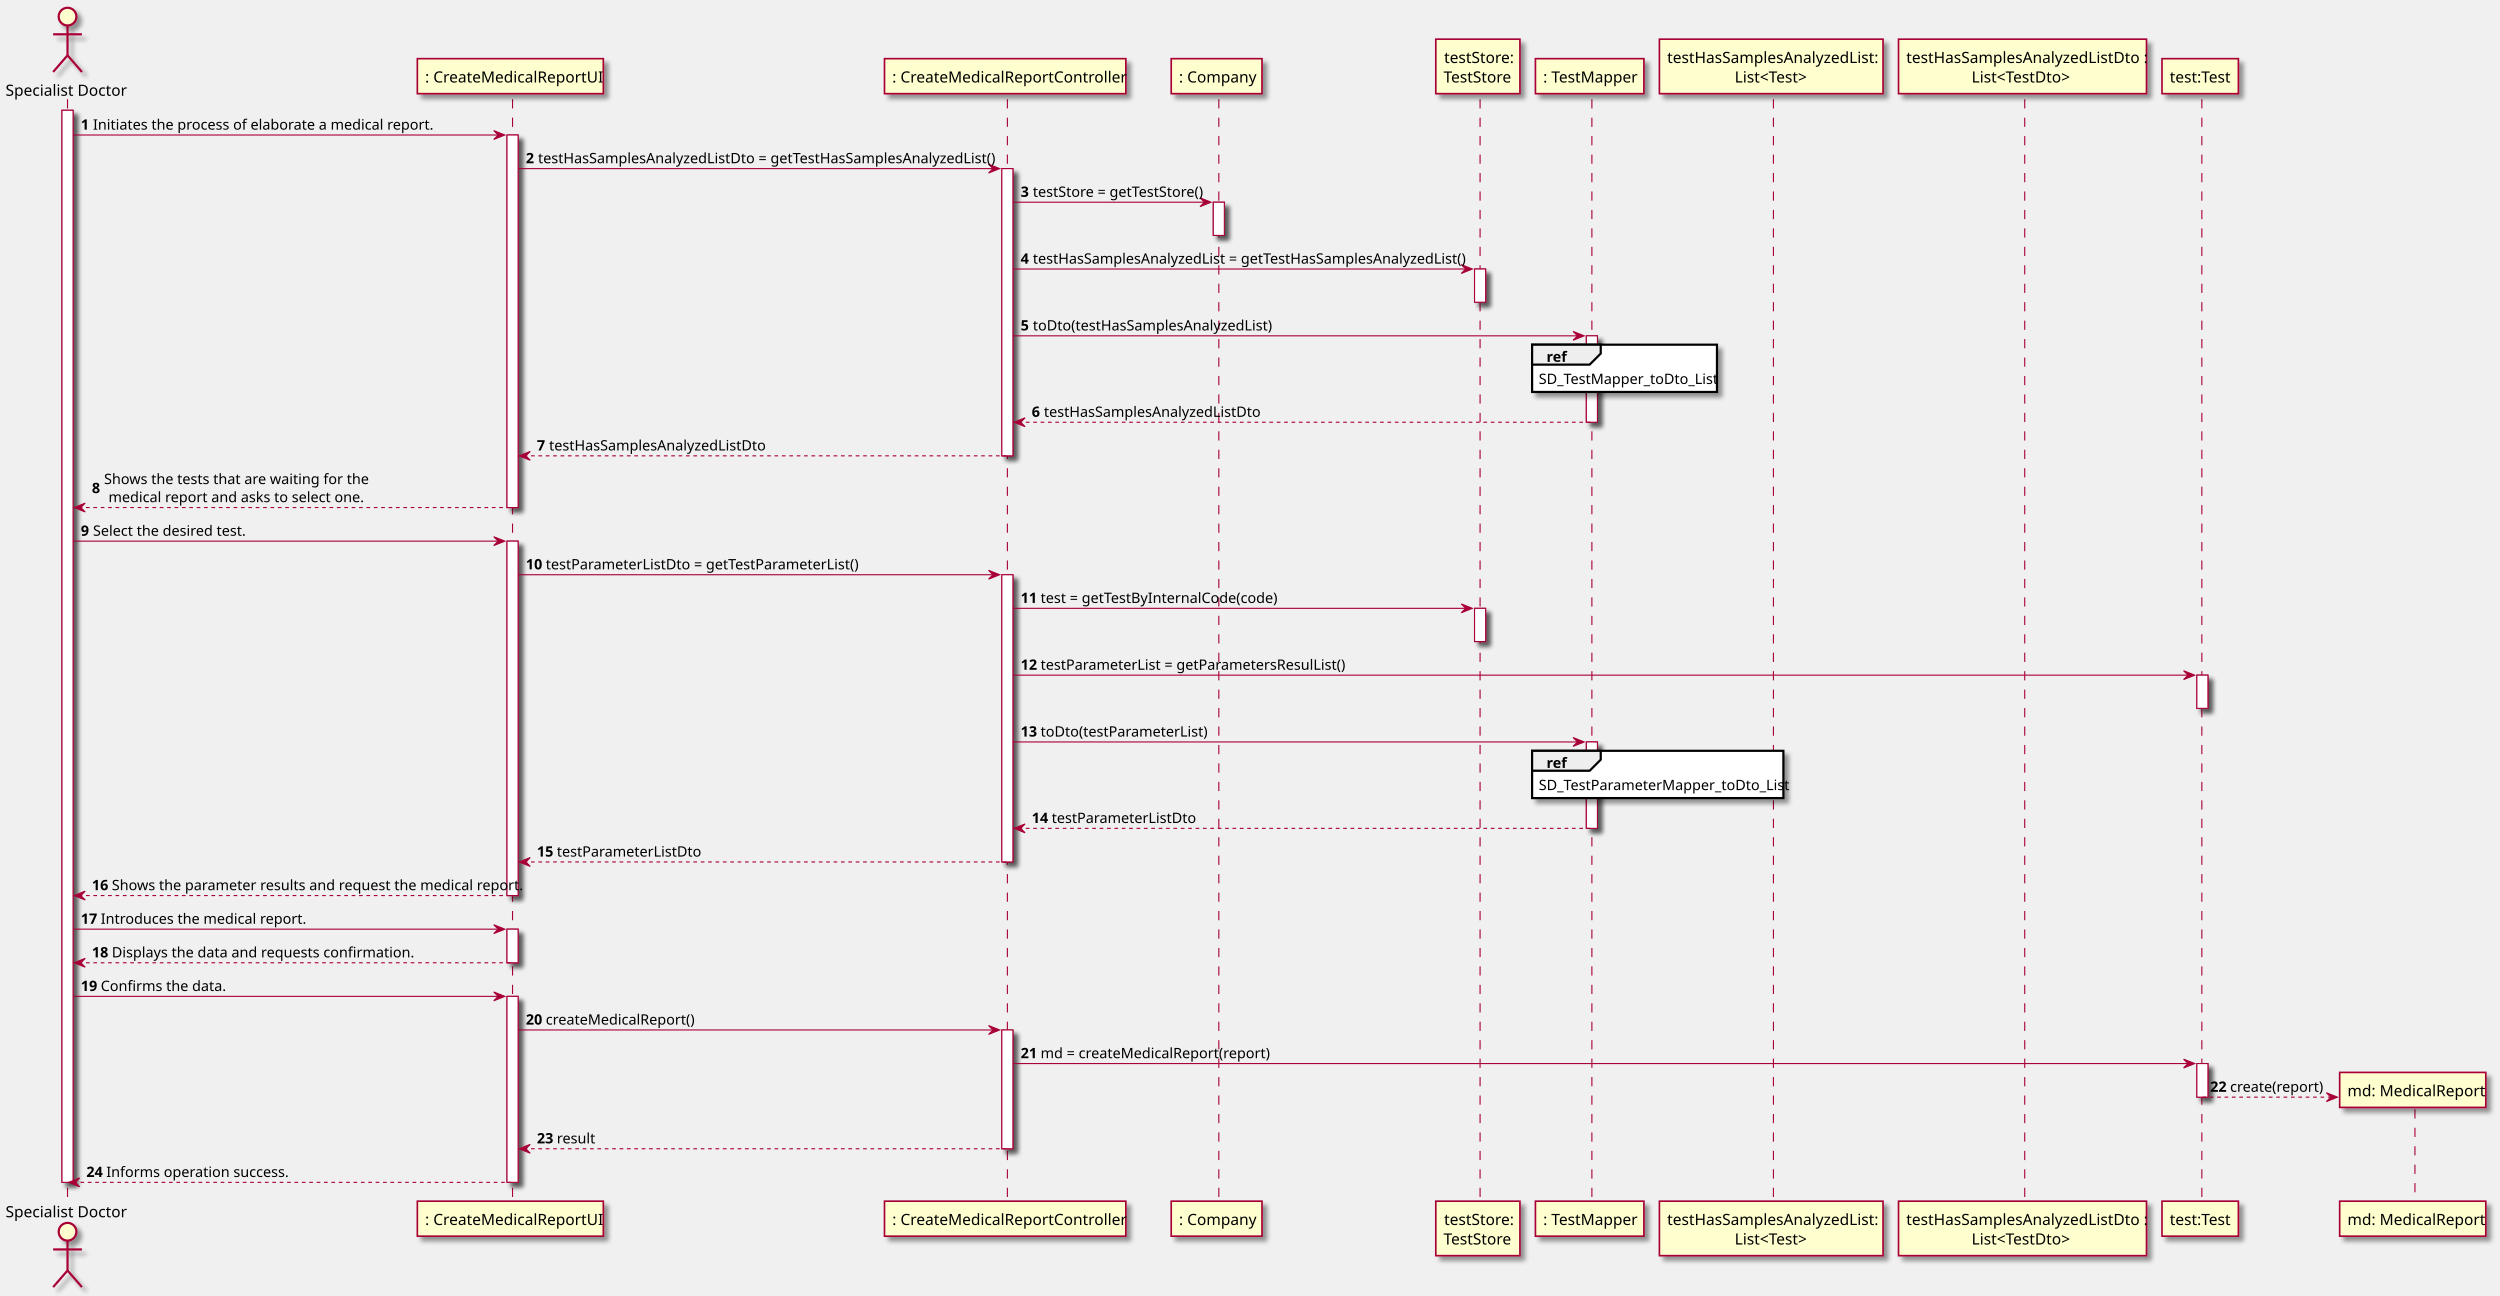
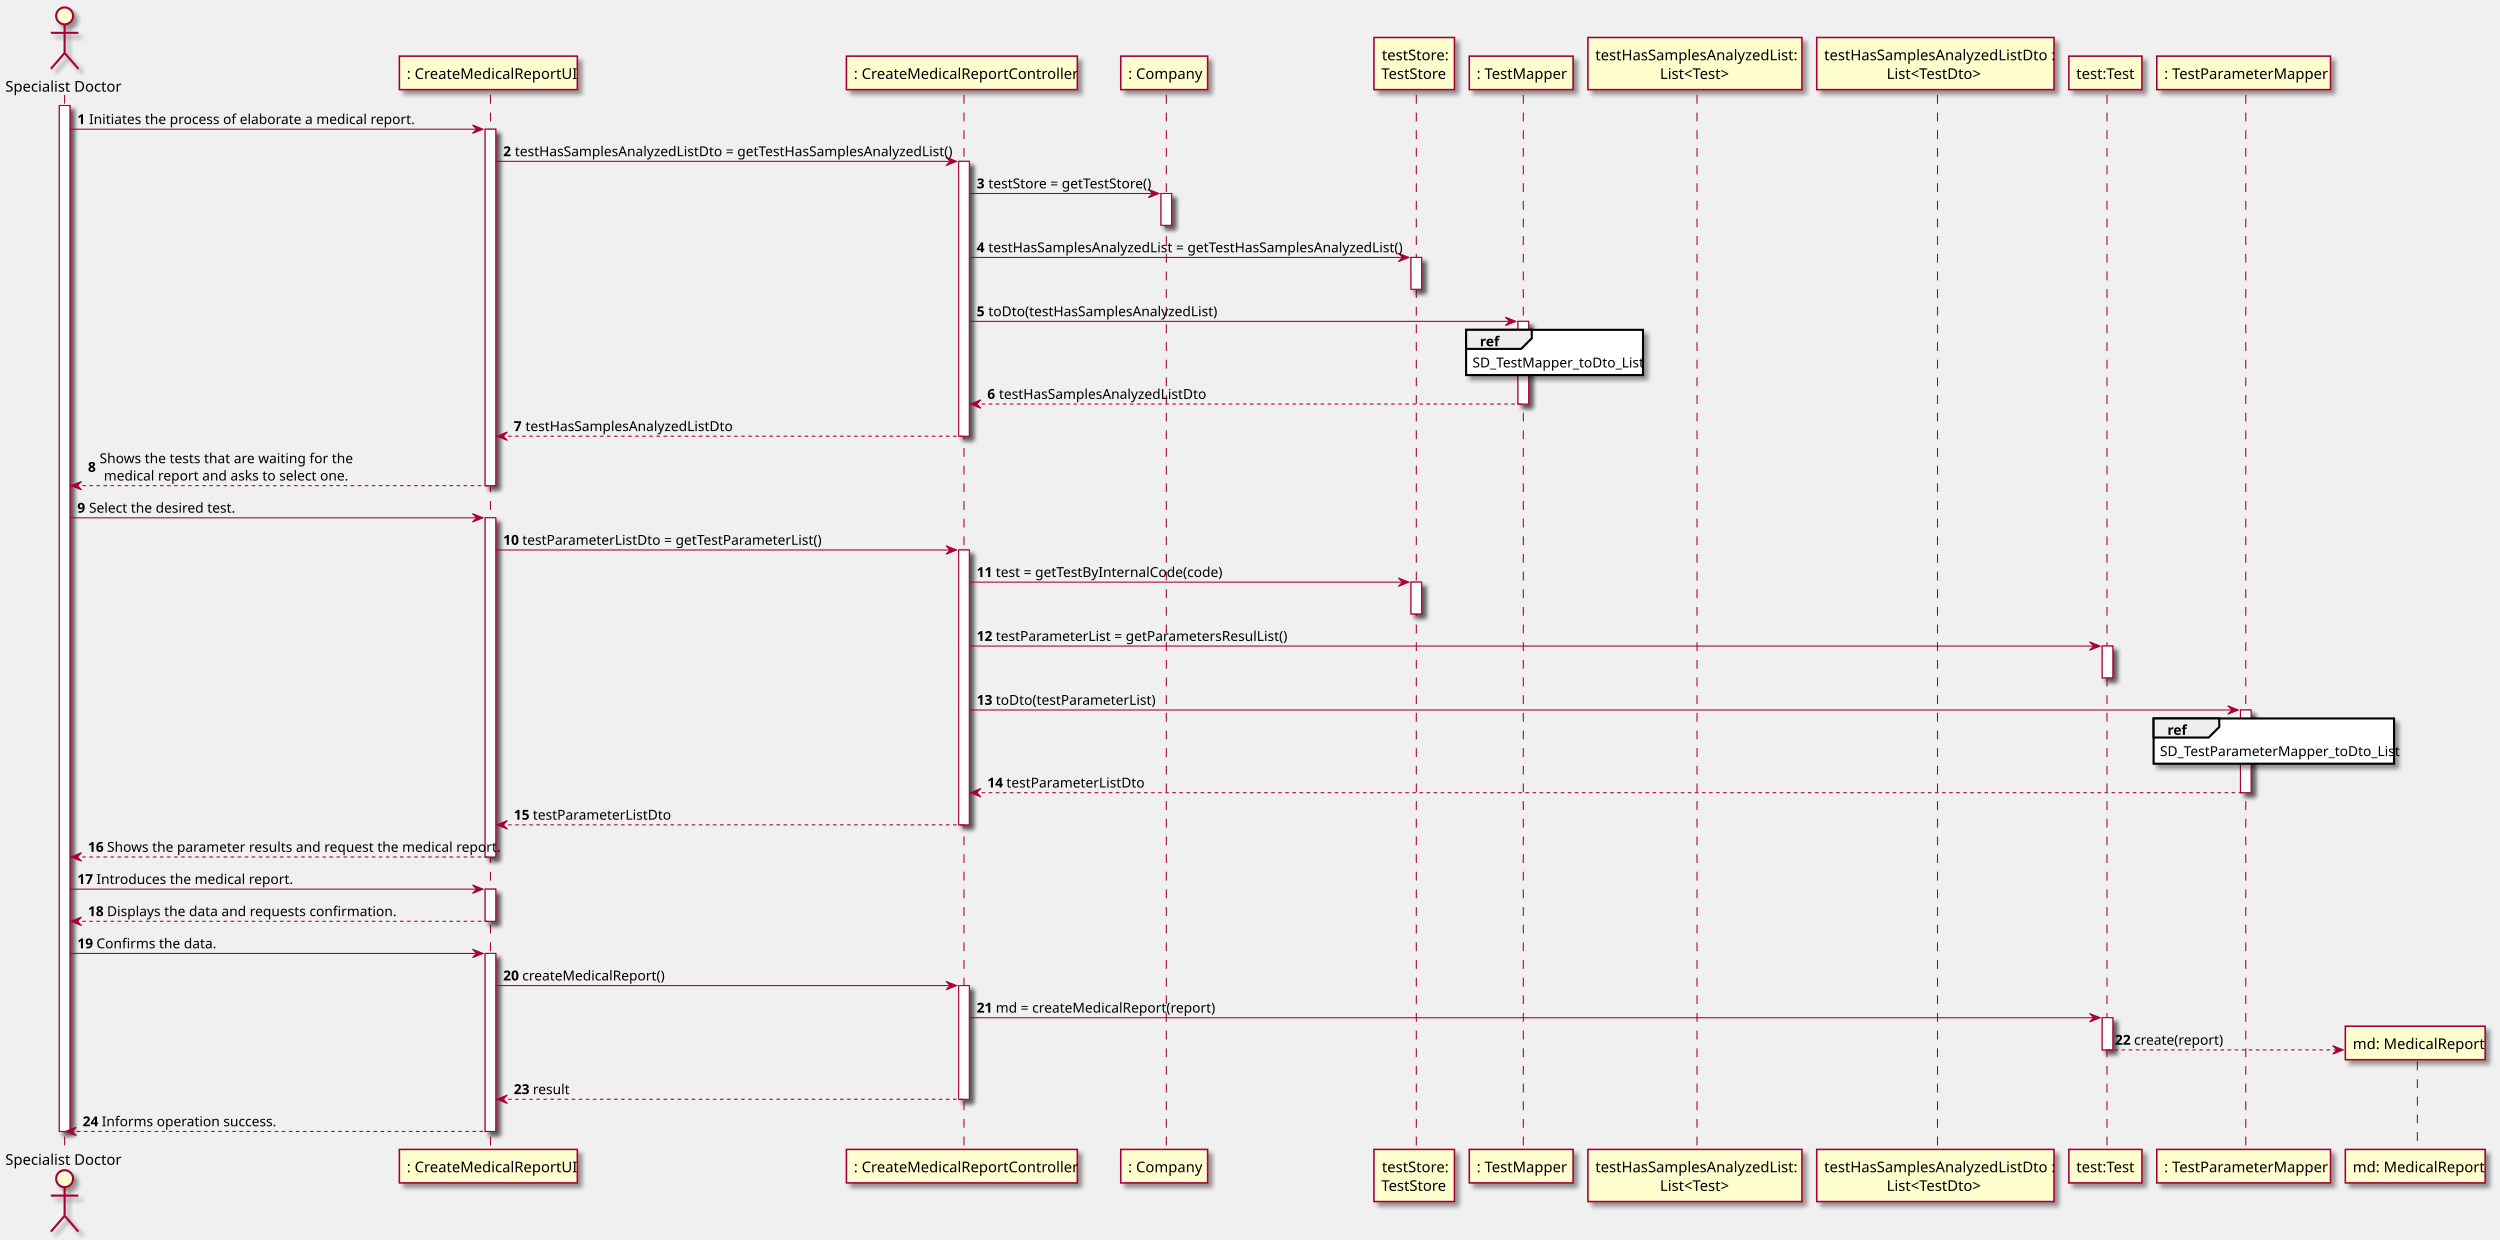
- <svg xmlns="http://www.w3.org/2000/svg" contentScriptType="application/ecmascript" contentStyleType="text/css" height="702.6px" preserveAspectRatio="none" style="width:1355px;height:702px;" version="1.1" viewBox="0 0 1355 702" width="1355.4px" zoomAndPan="magnify">
+ <svg xmlns="http://www.w3.org/2000/svg" contentScriptType="application/ecmascript" contentStyleType="text/css" height="702.6px" preserveAspectRatio="none" style="width:1416px;height:702px;" version="1.1" viewBox="0 0 1416 702" width="1416px" zoomAndPan="magnify">
  <defs>
-     <filter height="300%" id="fjk3q69y2slqk" width="300%" x="-1" y="-1">
+     <filter height="300%" id="fnhx0yr4req5r" width="300%" x="-1" y="-1">
      <feGaussianBlur result="blurOut" stdDeviation="1.2" />
      <feColorMatrix in="blurOut" result="blurOut2" type="matrix" values="0 0 0 0 0 0 0 0 0 0 0 0 0 0 0 0 0 0 .4 0" />
      <feOffset dx="2.4" dy="2.4" in="blurOut2" result="blurOut3" />
      <feBlend in="SourceGraphic" in2="blurOut3" mode="normal" />
    </filter>
  </defs>
  <g>
-     <rect fill="#FFFFFF" filter="url(#fjk3q69y2slqk)" height="581.072" style="stroke:#A80036;stroke-width:0.6;" width="6" x="33.6" y="59.766" />
-     <rect fill="#FFFFFF" filter="url(#fjk3q69y2slqk)" height="201.909" style="stroke:#A80036;stroke-width:0.6;" width="6" x="274.8" y="73.177" />
-     <rect fill="#FFFFFF" filter="url(#fjk3q69y2slqk)" height="192.098" style="stroke:#A80036;stroke-width:0.6;" width="6" x="274.8" y="293.297" />
-     <rect fill="#FFFFFF" filter="url(#fjk3q69y2slqk)" height="18.211" style="stroke:#A80036;stroke-width:0.6;" width="6" x="274.8" y="503.606" />
-     <rect fill="#FFFFFF" filter="url(#fjk3q69y2slqk)" height="100.809" style="stroke:#A80036;stroke-width:0.6;" width="6" x="274.8" y="540.028" />
-     <rect fill="#FFFFFF" filter="url(#fjk3q69y2slqk)" height="155.677" style="stroke:#A80036;stroke-width:0.6;" width="6" x="543" y="91.388" />
-     <rect fill="#FFFFFF" filter="url(#fjk3q69y2slqk)" height="155.677" style="stroke:#A80036;stroke-width:0.6;" width="6" x="543" y="311.508" />
-     <rect fill="#FFFFFF" filter="url(#fjk3q69y2slqk)" height="64.388" style="stroke:#A80036;stroke-width:0.6;" width="6" x="543" y="558.239" />
-     <rect fill="#FFFFFF" filter="url(#fjk3q69y2slqk)" height="18" style="stroke:#A80036;stroke-width:0.6;" width="6" x="657.6" y="109.598" />
-     <rect fill="#FFFFFF" filter="url(#fjk3q69y2slqk)" height="18" style="stroke:#A80036;stroke-width:0.6;" width="6" x="799.2" y="145.809" />
-     <rect fill="#FFFFFF" filter="url(#fjk3q69y2slqk)" height="18" style="stroke:#A80036;stroke-width:0.6;" width="6" x="799.2" y="329.719" />
-     <rect fill="#FFFFFF" filter="url(#fjk3q69y2slqk)" height="46.833" style="stroke:#A80036;stroke-width:0.6;" width="6" x="859.8" y="182.02" />
-     <rect fill="#FFFFFF" filter="url(#fjk3q69y2slqk)" height="46.833" style="stroke:#A80036;stroke-width:0.6;" width="6" x="859.8" y="402.141" />
-     <rect fill="#FFFFFF" filter="url(#fjk3q69y2slqk)" height="18" style="stroke:#A80036;stroke-width:0.6;" width="6" x="1190.7" y="365.93" />
-     <rect fill="#FFFFFF" filter="url(#fjk3q69y2slqk)" height="18.211" style="stroke:#A80036;stroke-width:0.6;" width="6" x="1190.7" y="576.45" />
+     <rect fill="#FFFFFF" filter="url(#fnhx0yr4req5r)" height="581.072" style="stroke:#A80036;stroke-width:0.6;" width="6" x="33.6" y="59.766" />
+     <rect fill="#FFFFFF" filter="url(#fnhx0yr4req5r)" height="201.909" style="stroke:#A80036;stroke-width:0.6;" width="6" x="274.8" y="73.177" />
+     <rect fill="#FFFFFF" filter="url(#fnhx0yr4req5r)" height="192.098" style="stroke:#A80036;stroke-width:0.6;" width="6" x="274.8" y="293.297" />
+     <rect fill="#FFFFFF" filter="url(#fnhx0yr4req5r)" height="18.211" style="stroke:#A80036;stroke-width:0.6;" width="6" x="274.8" y="503.606" />
+     <rect fill="#FFFFFF" filter="url(#fnhx0yr4req5r)" height="100.809" style="stroke:#A80036;stroke-width:0.6;" width="6" x="274.8" y="540.028" />
+     <rect fill="#FFFFFF" filter="url(#fnhx0yr4req5r)" height="155.677" style="stroke:#A80036;stroke-width:0.6;" width="6" x="543" y="91.388" />
+     <rect fill="#FFFFFF" filter="url(#fnhx0yr4req5r)" height="155.677" style="stroke:#A80036;stroke-width:0.6;" width="6" x="543" y="311.508" />
+     <rect fill="#FFFFFF" filter="url(#fnhx0yr4req5r)" height="64.388" style="stroke:#A80036;stroke-width:0.6;" width="6" x="543" y="558.239" />
+     <rect fill="#FFFFFF" filter="url(#fnhx0yr4req5r)" height="18" style="stroke:#A80036;stroke-width:0.6;" width="6" x="657.6" y="109.598" />
+     <rect fill="#FFFFFF" filter="url(#fnhx0yr4req5r)" height="18" style="stroke:#A80036;stroke-width:0.6;" width="6" x="799.2" y="145.809" />
+     <rect fill="#FFFFFF" filter="url(#fnhx0yr4req5r)" height="18" style="stroke:#A80036;stroke-width:0.6;" width="6" x="799.2" y="329.719" />
+     <rect fill="#FFFFFF" filter="url(#fnhx0yr4req5r)" height="46.833" style="stroke:#A80036;stroke-width:0.6;" width="6" x="859.8" y="182.02" />
+     <rect fill="#FFFFFF" filter="url(#fnhx0yr4req5r)" height="18" style="stroke:#A80036;stroke-width:0.6;" width="6" x="1190.7" y="365.93" />
+     <rect fill="#FFFFFF" filter="url(#fnhx0yr4req5r)" height="18.211" style="stroke:#A80036;stroke-width:0.6;" width="6" x="1190.7" y="576.45" />
+     <rect fill="#FFFFFF" filter="url(#fnhx0yr4req5r)" height="46.833" style="stroke:#A80036;stroke-width:0.6;" width="6" x="1269" y="402.141" />
    <line style="stroke:#A80036;stroke-width:0.6;stroke-dasharray:5.0,5.0;" x1="36.6" x2="36.6" y1="53.766" y2="651.638" />
    <line style="stroke:#A80036;stroke-width:0.6;stroke-dasharray:5.0,5.0;" x1="277.8" x2="277.8" y1="53.766" y2="651.638" />
    <line style="stroke:#A80036;stroke-width:0.6;stroke-dasharray:5.0,5.0;" x1="546" x2="546" y1="53.766" y2="651.638" />
    <line style="stroke:#A80036;stroke-width:0.6;stroke-dasharray:5.0,5.0;" x1="660.6" x2="660.6" y1="53.766" y2="651.638" />
    <line style="stroke:#A80036;stroke-width:0.6;stroke-dasharray:5.0,5.0;" x1="802.2" x2="802.2" y1="53.766" y2="651.638" />
    <line style="stroke:#A80036;stroke-width:0.6;stroke-dasharray:5.0,5.0;" x1="862.8" x2="862.8" y1="53.766" y2="651.638" />
    <line style="stroke:#A80036;stroke-width:0.6;stroke-dasharray:5.0,5.0;" x1="961.2" x2="961.2" y1="53.766" y2="651.638" />
    <line style="stroke:#A80036;stroke-width:0.6;stroke-dasharray:5.0,5.0;" x1="1097.4" x2="1097.4" y1="53.766" y2="651.638" />
    <line style="stroke:#A80036;stroke-width:0.6;stroke-dasharray:5.0,5.0;" x1="1193.4" x2="1193.4" y1="53.766" y2="651.638" />
-     <line style="stroke:#A80036;stroke-width:0.6;stroke-dasharray:5.0,5.0;" x1="1308.9" x2="1308.9" y1="601.233" y2="651.638" />
+     <line style="stroke:#A80036;stroke-width:0.6;stroke-dasharray:5.0,5.0;" x1="1272" x2="1272" y1="53.766" y2="651.638" />
+     <line style="stroke:#A80036;stroke-width:0.6;stroke-dasharray:5.0,5.0;" x1="1369.2" x2="1369.2" y1="601.233" y2="651.638" />
    <text fill="#000000" font-family="sans-serif" font-size="8.4" lengthAdjust="spacing" textLength="63.6" x="3" y="51.92">Specialist Doctor</text>
-     <ellipse cx="36.6" cy="9" fill="#FEFECE" filter="url(#fjk3q69y2slqk)" rx="4.8" ry="4.8" style="stroke:#A80036;stroke-width:1.2;" />
-     <path d="M36.6,13.8 L36.6,30 M28.8,18.6 L44.4,18.6 M36.6,30 L28.8,39 M36.6,30 L44.4,39 " fill="none" filter="url(#fjk3q69y2slqk)" style="stroke:#A80036;stroke-width:1.2;" />
+     <ellipse cx="36.6" cy="9" fill="#FEFECE" filter="url(#fnhx0yr4req5r)" rx="4.8" ry="4.8" style="stroke:#A80036;stroke-width:1.2;" />
+     <path d="M36.6,13.8 L36.6,30 M28.8,18.6 L44.4,18.6 M36.6,30 L28.8,39 M36.6,30 L44.4,39 " fill="none" filter="url(#fnhx0yr4req5r)" style="stroke:#A80036;stroke-width:1.2;" />
    <text fill="#000000" font-family="sans-serif" font-size="8.4" lengthAdjust="spacing" textLength="63.6" x="3" y="659.757">Specialist Doctor</text>
-     <ellipse cx="36.6" cy="667.603" fill="#FEFECE" filter="url(#fjk3q69y2slqk)" rx="4.8" ry="4.8" style="stroke:#A80036;stroke-width:1.2;" />
-     <path d="M36.6,672.403 L36.6,688.603 M28.8,677.203 L44.4,677.203 M36.6,688.603 L28.8,697.603 M36.6,688.603 L44.4,697.603 " fill="none" filter="url(#fjk3q69y2slqk)" style="stroke:#A80036;stroke-width:1.2;" />
-     <rect fill="#FEFECE" filter="url(#fjk3q69y2slqk)" height="18.966" style="stroke:#A80036;stroke-width:0.9;" width="100.8" x="226.2" y="31.8" />
+     <ellipse cx="36.6" cy="667.603" fill="#FEFECE" filter="url(#fnhx0yr4req5r)" rx="4.8" ry="4.8" style="stroke:#A80036;stroke-width:1.2;" />
+     <path d="M36.6,672.403 L36.6,688.603 M28.8,677.203 L44.4,677.203 M36.6,688.603 L28.8,697.603 M36.6,688.603 L44.4,697.603 " fill="none" filter="url(#fnhx0yr4req5r)" style="stroke:#A80036;stroke-width:1.2;" />
+     <rect fill="#FEFECE" filter="url(#fnhx0yr4req5r)" height="18.966" style="stroke:#A80036;stroke-width:0.9;" width="100.8" x="226.2" y="31.8" />
    <text fill="#000000" font-family="sans-serif" font-size="8.4" lengthAdjust="spacing" textLength="92.4" x="230.4" y="44.72">: CreateMedicalReportUI</text>
-     <rect fill="#FEFECE" filter="url(#fjk3q69y2slqk)" height="18.966" style="stroke:#A80036;stroke-width:0.9;" width="100.8" x="226.2" y="651.038" />
+     <rect fill="#FEFECE" filter="url(#fnhx0yr4req5r)" height="18.966" style="stroke:#A80036;stroke-width:0.9;" width="100.8" x="226.2" y="651.038" />
    <text fill="#000000" font-family="sans-serif" font-size="8.4" lengthAdjust="spacing" textLength="92.4" x="230.4" y="663.957">: CreateMedicalReportUI</text>
-     <rect fill="#FEFECE" filter="url(#fjk3q69y2slqk)" height="18.966" style="stroke:#A80036;stroke-width:0.9;" width="130.8" x="479.4" y="31.8" />
+     <rect fill="#FEFECE" filter="url(#fnhx0yr4req5r)" height="18.966" style="stroke:#A80036;stroke-width:0.9;" width="130.8" x="479.4" y="31.8" />
    <text fill="#000000" font-family="sans-serif" font-size="8.4" lengthAdjust="spacing" textLength="122.4" x="483.6" y="44.72">: CreateMedicalReportController</text>
-     <rect fill="#FEFECE" filter="url(#fjk3q69y2slqk)" height="18.966" style="stroke:#A80036;stroke-width:0.9;" width="130.8" x="479.4" y="651.038" />
+     <rect fill="#FEFECE" filter="url(#fnhx0yr4req5r)" height="18.966" style="stroke:#A80036;stroke-width:0.9;" width="130.8" x="479.4" y="651.038" />
    <text fill="#000000" font-family="sans-serif" font-size="8.4" lengthAdjust="spacing" textLength="122.4" x="483.6" y="663.957">: CreateMedicalReportController</text>
-     <rect fill="#FEFECE" filter="url(#fjk3q69y2slqk)" height="18.966" style="stroke:#A80036;stroke-width:0.9;" width="49.2" x="634.8" y="31.8" />
+     <rect fill="#FEFECE" filter="url(#fnhx0yr4req5r)" height="18.966" style="stroke:#A80036;stroke-width:0.9;" width="49.2" x="634.8" y="31.8" />
    <text fill="#000000" font-family="sans-serif" font-size="8.4" lengthAdjust="spacing" textLength="40.8" x="639" y="44.72">: Company</text>
-     <rect fill="#FEFECE" filter="url(#fjk3q69y2slqk)" height="18.966" style="stroke:#A80036;stroke-width:0.9;" width="49.2" x="634.8" y="651.038" />
+     <rect fill="#FEFECE" filter="url(#fnhx0yr4req5r)" height="18.966" style="stroke:#A80036;stroke-width:0.9;" width="49.2" x="634.8" y="651.038" />
    <text fill="#000000" font-family="sans-serif" font-size="8.4" lengthAdjust="spacing" textLength="40.8" x="639" y="663.957">: Company</text>
-     <rect fill="#FEFECE" filter="url(#fjk3q69y2slqk)" height="29.531" style="stroke:#A80036;stroke-width:0.9;" width="45.6" x="778.2" y="21.234" />
+     <rect fill="#FEFECE" filter="url(#fnhx0yr4req5r)" height="29.531" style="stroke:#A80036;stroke-width:0.9;" width="45.6" x="778.2" y="21.234" />
    <text fill="#000000" font-family="sans-serif" font-size="8.4" lengthAdjust="spacing" textLength="36.6" x="782.7" y="34.154">testStore:</text>
    <text fill="#000000" font-family="sans-serif" font-size="8.4" lengthAdjust="spacing" textLength="37.2" x="782.4" y="44.72">TestStore</text>
-     <rect fill="#FEFECE" filter="url(#fjk3q69y2slqk)" height="29.531" style="stroke:#A80036;stroke-width:0.9;" width="45.6" x="778.2" y="651.038" />
+     <rect fill="#FEFECE" filter="url(#fnhx0yr4req5r)" height="29.531" style="stroke:#A80036;stroke-width:0.9;" width="45.6" x="778.2" y="651.038" />
    <text fill="#000000" font-family="sans-serif" font-size="8.4" lengthAdjust="spacing" textLength="36.6" x="782.7" y="663.957">testStore:</text>
    <text fill="#000000" font-family="sans-serif" font-size="8.4" lengthAdjust="spacing" textLength="37.2" x="782.4" y="674.523">TestStore</text>
-     <rect fill="#FEFECE" filter="url(#fjk3q69y2slqk)" height="18.966" style="stroke:#A80036;stroke-width:0.9;" width="58.8" x="832.2" y="31.8" />
+     <rect fill="#FEFECE" filter="url(#fnhx0yr4req5r)" height="18.966" style="stroke:#A80036;stroke-width:0.9;" width="58.8" x="832.2" y="31.8" />
    <text fill="#000000" font-family="sans-serif" font-size="8.4" lengthAdjust="spacing" textLength="50.4" x="836.4" y="44.72">: TestMapper</text>
-     <rect fill="#FEFECE" filter="url(#fjk3q69y2slqk)" height="18.966" style="stroke:#A80036;stroke-width:0.9;" width="58.8" x="832.2" y="651.038" />
+     <rect fill="#FEFECE" filter="url(#fnhx0yr4req5r)" height="18.966" style="stroke:#A80036;stroke-width:0.9;" width="58.8" x="832.2" y="651.038" />
    <text fill="#000000" font-family="sans-serif" font-size="8.4" lengthAdjust="spacing" textLength="50.4" x="836.4" y="663.957">: TestMapper</text>
-     <rect fill="#FEFECE" filter="url(#fjk3q69y2slqk)" height="29.531" style="stroke:#A80036;stroke-width:0.9;" width="121.2" x="899.4" y="21.234" />
+     <rect fill="#FEFECE" filter="url(#fnhx0yr4req5r)" height="29.531" style="stroke:#A80036;stroke-width:0.9;" width="121.2" x="899.4" y="21.234" />
    <text fill="#000000" font-family="sans-serif" font-size="8.4" lengthAdjust="spacing" textLength="110.4" x="903.6" y="34.154">testHasSamplesAnalyzedList:</text>
    <text fill="#000000" font-family="sans-serif" font-size="8.4" lengthAdjust="spacing" textLength="39.6" x="940.2" y="44.72">List&lt;Test&gt;</text>
-     <rect fill="#FEFECE" filter="url(#fjk3q69y2slqk)" height="29.531" style="stroke:#A80036;stroke-width:0.9;" width="121.2" x="899.4" y="651.038" />
+     <rect fill="#FEFECE" filter="url(#fnhx0yr4req5r)" height="29.531" style="stroke:#A80036;stroke-width:0.9;" width="121.2" x="899.4" y="651.038" />
    <text fill="#000000" font-family="sans-serif" font-size="8.4" lengthAdjust="spacing" textLength="110.4" x="903.6" y="663.957">testHasSamplesAnalyzedList:</text>
    <text fill="#000000" font-family="sans-serif" font-size="8.4" lengthAdjust="spacing" textLength="39.6" x="940.2" y="674.523">List&lt;Test&gt;</text>
-     <rect fill="#FEFECE" filter="url(#fjk3q69y2slqk)" height="29.531" style="stroke:#A80036;stroke-width:0.9;" width="134.4" x="1029" y="21.234" />
+     <rect fill="#FEFECE" filter="url(#fnhx0yr4req5r)" height="29.531" style="stroke:#A80036;stroke-width:0.9;" width="134.4" x="1029" y="21.234" />
    <text fill="#000000" font-family="sans-serif" font-size="8.4" lengthAdjust="spacing" textLength="126" x="1033.2" y="34.154">testHasSamplesAnalyzedListDto :</text>
    <text fill="#000000" font-family="sans-serif" font-size="8.4" lengthAdjust="spacing" textLength="52.8" x="1068.6" y="44.72">List&lt;TestDto&gt;</text>
-     <rect fill="#FEFECE" filter="url(#fjk3q69y2slqk)" height="29.531" style="stroke:#A80036;stroke-width:0.9;" width="134.4" x="1029" y="651.038" />
+     <rect fill="#FEFECE" filter="url(#fnhx0yr4req5r)" height="29.531" style="stroke:#A80036;stroke-width:0.9;" width="134.4" x="1029" y="651.038" />
    <text fill="#000000" font-family="sans-serif" font-size="8.4" lengthAdjust="spacing" textLength="126" x="1033.2" y="663.957">testHasSamplesAnalyzedListDto :</text>
    <text fill="#000000" font-family="sans-serif" font-size="8.4" lengthAdjust="spacing" textLength="52.8" x="1068.6" y="674.523">List&lt;TestDto&gt;</text>
-     <rect fill="#FEFECE" filter="url(#fjk3q69y2slqk)" height="18.966" style="stroke:#A80036;stroke-width:0.9;" width="41.4" x="1171.8" y="31.8" />
+     <rect fill="#FEFECE" filter="url(#fnhx0yr4req5r)" height="18.966" style="stroke:#A80036;stroke-width:0.9;" width="41.4" x="1171.8" y="31.8" />
    <text fill="#000000" font-family="sans-serif" font-size="8.4" lengthAdjust="spacing" textLength="33" x="1176" y="44.72">test:Test</text>
-     <rect fill="#FEFECE" filter="url(#fjk3q69y2slqk)" height="18.966" style="stroke:#A80036;stroke-width:0.9;" width="41.4" x="1171.8" y="651.038" />
+     <rect fill="#FEFECE" filter="url(#fnhx0yr4req5r)" height="18.966" style="stroke:#A80036;stroke-width:0.9;" width="41.4" x="1171.8" y="651.038" />
    <text fill="#000000" font-family="sans-serif" font-size="8.4" lengthAdjust="spacing" textLength="33" x="1176" y="663.957">test:Test</text>
-     <rect fill="#FEFECE" filter="url(#fjk3q69y2slqk)" height="18.966" style="stroke:#A80036;stroke-width:0.9;" width="79.2" x="1268.1" y="651.038" />
-     <text fill="#000000" font-family="sans-serif" font-size="8.4" lengthAdjust="spacing" textLength="70.8" x="1272.3" y="663.957">md: MedicalReport</text>
-     <rect fill="#FFFFFF" filter="url(#fjk3q69y2slqk)" height="581.072" style="stroke:#A80036;stroke-width:0.6;" width="6" x="33.6" y="59.766" />
-     <rect fill="#FFFFFF" filter="url(#fjk3q69y2slqk)" height="201.909" style="stroke:#A80036;stroke-width:0.6;" width="6" x="274.8" y="73.177" />
-     <rect fill="#FFFFFF" filter="url(#fjk3q69y2slqk)" height="192.098" style="stroke:#A80036;stroke-width:0.6;" width="6" x="274.8" y="293.297" />
-     <rect fill="#FFFFFF" filter="url(#fjk3q69y2slqk)" height="18.211" style="stroke:#A80036;stroke-width:0.6;" width="6" x="274.8" y="503.606" />
-     <rect fill="#FFFFFF" filter="url(#fjk3q69y2slqk)" height="100.809" style="stroke:#A80036;stroke-width:0.6;" width="6" x="274.8" y="540.028" />
-     <rect fill="#FFFFFF" filter="url(#fjk3q69y2slqk)" height="155.677" style="stroke:#A80036;stroke-width:0.6;" width="6" x="543" y="91.388" />
-     <rect fill="#FFFFFF" filter="url(#fjk3q69y2slqk)" height="155.677" style="stroke:#A80036;stroke-width:0.6;" width="6" x="543" y="311.508" />
-     <rect fill="#FFFFFF" filter="url(#fjk3q69y2slqk)" height="64.388" style="stroke:#A80036;stroke-width:0.6;" width="6" x="543" y="558.239" />
-     <rect fill="#FFFFFF" filter="url(#fjk3q69y2slqk)" height="18" style="stroke:#A80036;stroke-width:0.6;" width="6" x="657.6" y="109.598" />
-     <rect fill="#FFFFFF" filter="url(#fjk3q69y2slqk)" height="18" style="stroke:#A80036;stroke-width:0.6;" width="6" x="799.2" y="145.809" />
-     <rect fill="#FFFFFF" filter="url(#fjk3q69y2slqk)" height="18" style="stroke:#A80036;stroke-width:0.6;" width="6" x="799.2" y="329.719" />
-     <rect fill="#FFFFFF" filter="url(#fjk3q69y2slqk)" height="46.833" style="stroke:#A80036;stroke-width:0.6;" width="6" x="859.8" y="182.02" />
-     <rect fill="#FFFFFF" filter="url(#fjk3q69y2slqk)" height="46.833" style="stroke:#A80036;stroke-width:0.6;" width="6" x="859.8" y="402.141" />
-     <rect fill="#FFFFFF" filter="url(#fjk3q69y2slqk)" height="18" style="stroke:#A80036;stroke-width:0.6;" width="6" x="1190.7" y="365.93" />
-     <rect fill="#FFFFFF" filter="url(#fjk3q69y2slqk)" height="18.211" style="stroke:#A80036;stroke-width:0.6;" width="6" x="1190.7" y="576.45" />
+     <rect fill="#FEFECE" filter="url(#fnhx0yr4req5r)" height="18.966" style="stroke:#A80036;stroke-width:0.9;" width="98.4" x="1221.6" y="31.8" />
+     <text fill="#000000" font-family="sans-serif" font-size="8.4" lengthAdjust="spacing" textLength="90" x="1225.8" y="44.72">: TestParameterMapper</text>
+     <rect fill="#FEFECE" filter="url(#fnhx0yr4req5r)" height="18.966" style="stroke:#A80036;stroke-width:0.9;" width="98.4" x="1221.6" y="651.038" />
+     <text fill="#000000" font-family="sans-serif" font-size="8.4" lengthAdjust="spacing" textLength="90" x="1225.8" y="663.957">: TestParameterMapper</text>
+     <rect fill="#FEFECE" filter="url(#fnhx0yr4req5r)" height="18.966" style="stroke:#A80036;stroke-width:0.9;" width="79.2" x="1328.4" y="651.038" />
+     <text fill="#000000" font-family="sans-serif" font-size="8.4" lengthAdjust="spacing" textLength="70.8" x="1332.6" y="663.957">md: MedicalReport</text>
+     <rect fill="#FFFFFF" filter="url(#fnhx0yr4req5r)" height="581.072" style="stroke:#A80036;stroke-width:0.6;" width="6" x="33.6" y="59.766" />
+     <rect fill="#FFFFFF" filter="url(#fnhx0yr4req5r)" height="201.909" style="stroke:#A80036;stroke-width:0.6;" width="6" x="274.8" y="73.177" />
+     <rect fill="#FFFFFF" filter="url(#fnhx0yr4req5r)" height="192.098" style="stroke:#A80036;stroke-width:0.6;" width="6" x="274.8" y="293.297" />
+     <rect fill="#FFFFFF" filter="url(#fnhx0yr4req5r)" height="18.211" style="stroke:#A80036;stroke-width:0.6;" width="6" x="274.8" y="503.606" />
+     <rect fill="#FFFFFF" filter="url(#fnhx0yr4req5r)" height="100.809" style="stroke:#A80036;stroke-width:0.6;" width="6" x="274.8" y="540.028" />
+     <rect fill="#FFFFFF" filter="url(#fnhx0yr4req5r)" height="155.677" style="stroke:#A80036;stroke-width:0.6;" width="6" x="543" y="91.388" />
+     <rect fill="#FFFFFF" filter="url(#fnhx0yr4req5r)" height="155.677" style="stroke:#A80036;stroke-width:0.6;" width="6" x="543" y="311.508" />
+     <rect fill="#FFFFFF" filter="url(#fnhx0yr4req5r)" height="64.388" style="stroke:#A80036;stroke-width:0.6;" width="6" x="543" y="558.239" />
+     <rect fill="#FFFFFF" filter="url(#fnhx0yr4req5r)" height="18" style="stroke:#A80036;stroke-width:0.6;" width="6" x="657.6" y="109.598" />
+     <rect fill="#FFFFFF" filter="url(#fnhx0yr4req5r)" height="18" style="stroke:#A80036;stroke-width:0.6;" width="6" x="799.2" y="145.809" />
+     <rect fill="#FFFFFF" filter="url(#fnhx0yr4req5r)" height="18" style="stroke:#A80036;stroke-width:0.6;" width="6" x="799.2" y="329.719" />
+     <rect fill="#FFFFFF" filter="url(#fnhx0yr4req5r)" height="46.833" style="stroke:#A80036;stroke-width:0.6;" width="6" x="859.8" y="182.02" />
+     <rect fill="#FFFFFF" filter="url(#fnhx0yr4req5r)" height="18" style="stroke:#A80036;stroke-width:0.6;" width="6" x="1190.7" y="365.93" />
+     <rect fill="#FFFFFF" filter="url(#fnhx0yr4req5r)" height="18.211" style="stroke:#A80036;stroke-width:0.6;" width="6" x="1190.7" y="576.45" />
+     <rect fill="#FFFFFF" filter="url(#fnhx0yr4req5r)" height="46.833" style="stroke:#A80036;stroke-width:0.6;" width="6" x="1269" y="402.141" />
    <polygon fill="#A80036" points="267.6,70.777,273.6,73.177,267.6,75.577,270,73.177" style="stroke:#A80036;stroke-width:0.6;" />
    <line style="stroke:#A80036;stroke-width:0.6;" x1="39.6" x2="271.2" y1="73.177" y2="73.177" />
    <text fill="#000000" font-family="sans-serif" font-size="7.8" font-weight="bold" lengthAdjust="spacing" textLength="4.2" x="43.8" y="70.263">1</text>
    <text fill="#000000" font-family="sans-serif" font-size="7.8" lengthAdjust="spacing" textLength="173.4" x="50.4" y="70.263">Initiates the process of elaborate a medical report.</text>
    <polygon fill="#A80036" points="535.8,88.987,541.8,91.388,535.8,93.787,538.2,91.388" style="stroke:#A80036;stroke-width:0.6;" />
    <line style="stroke:#A80036;stroke-width:0.6;" x1="280.8" x2="539.4" y1="91.388" y2="91.388" />
    <text fill="#000000" font-family="sans-serif" font-size="7.8" font-weight="bold" lengthAdjust="spacing" textLength="4.2" x="285" y="88.474">2</text>
    <text fill="#000000" font-family="sans-serif" font-size="7.8" lengthAdjust="spacing" textLength="244.2" x="291.6" y="88.474">testHasSamplesAnalyzedListDto = getTestHasSamplesAnalyzedList()</text>
    <polygon fill="#A80036" points="650.4,107.198,656.4,109.598,650.4,111.998,652.8,109.598" style="stroke:#A80036;stroke-width:0.6;" />
    <line style="stroke:#A80036;stroke-width:0.6;" x1="549" x2="654" y1="109.598" y2="109.598" />
    <text fill="#000000" font-family="sans-serif" font-size="7.8" font-weight="bold" lengthAdjust="spacing" textLength="4.2" x="553.2" y="106.685">3</text>
    <text fill="#000000" font-family="sans-serif" font-size="7.8" lengthAdjust="spacing" textLength="90.6" x="559.8" y="106.685">testStore = getTestStore()</text>
    <polygon fill="#A80036" points="792,143.409,798,145.809,792,148.209,794.4,145.809" style="stroke:#A80036;stroke-width:0.6;" />
    <line style="stroke:#A80036;stroke-width:0.6;" x1="549" x2="795.6" y1="145.809" y2="145.809" />
    <text fill="#000000" font-family="sans-serif" font-size="7.8" font-weight="bold" lengthAdjust="spacing" textLength="4.2" x="553.2" y="142.895">4</text>
    <text fill="#000000" font-family="sans-serif" font-size="7.8" lengthAdjust="spacing" textLength="232.2" x="559.8" y="142.895">testHasSamplesAnalyzedList = getTestHasSamplesAnalyzedList()</text>
    <polygon fill="#A80036" points="852.6,179.62,858.6,182.02,852.6,184.42,855,182.02" style="stroke:#A80036;stroke-width:0.6;" />
    <line style="stroke:#A80036;stroke-width:0.6;" x1="549" x2="856.2" y1="182.02" y2="182.02" />
    <text fill="#000000" font-family="sans-serif" font-size="7.8" font-weight="bold" lengthAdjust="spacing" textLength="4.2" x="553.2" y="179.106">5</text>
    <text fill="#000000" font-family="sans-serif" font-size="7.8" lengthAdjust="spacing" textLength="126" x="559.8" y="179.106">toDto(testHasSamplesAnalyzedList)</text>
-     <rect fill="#FFFFFF" filter="url(#fjk3q69y2slqk)" height="25.622" style="stroke:#000000;stroke-width:1.2;" width="100.2" x="830.4" y="186.82" />
+     <rect fill="#FFFFFF" filter="url(#fnhx0yr4req5r)" height="25.622" style="stroke:#000000;stroke-width:1.2;" width="100.2" x="830.4" y="186.82" />
    <polygon fill="#EEEEEE" points="830.4,186.82,867.6,186.82,867.6,191.62,861.6,197.62,830.4,197.62,830.4,186.82" style="stroke:#000000;stroke-width:1.2;" />
    <text fill="#000000" font-family="sans-serif" font-size="7.8" font-weight="bold" lengthAdjust="spacing" textLength="10.2" x="838.2" y="196.117">ref</text>
    <text fill="#000000" font-family="sans-serif" font-size="7.8" lengthAdjust="spacing" textLength="95.4" x="834" y="208.117">SD_TestMapper_toDto_List</text>
    <polygon fill="#A80036" points="555.6,226.453,549.6,228.853,555.6,231.253,553.2,228.853" style="stroke:#A80036;stroke-width:0.6;" />
    <line style="stroke:#A80036;stroke-width:0.6;stroke-dasharray:2.0,2.0;" x1="552" x2="862.2" y1="228.853" y2="228.853" />
    <text fill="#000000" font-family="sans-serif" font-size="7.8" font-weight="bold" lengthAdjust="spacing" textLength="4.2" x="559.2" y="225.939">6</text>
    <text fill="#000000" font-family="sans-serif" font-size="7.8" lengthAdjust="spacing" textLength="114.6" x="565.8" y="225.939">testHasSamplesAnalyzedListDto</text>
    <polygon fill="#A80036" points="287.4,244.664,281.4,247.064,287.4,249.464,285,247.064" style="stroke:#A80036;stroke-width:0.6;" />
    <line style="stroke:#A80036;stroke-width:0.6;stroke-dasharray:2.0,2.0;" x1="283.8" x2="545.4" y1="247.064" y2="247.064" />
    <text fill="#000000" font-family="sans-serif" font-size="7.8" font-weight="bold" lengthAdjust="spacing" textLength="4.2" x="291" y="244.15">7</text>
    <text fill="#000000" font-family="sans-serif" font-size="7.8" lengthAdjust="spacing" textLength="114.6" x="297.6" y="244.15">testHasSamplesAnalyzedListDto</text>
    <polygon fill="#A80036" points="46.2,272.686,40.2,275.086,46.2,277.486,43.8,275.086" style="stroke:#A80036;stroke-width:0.6;" />
    <line style="stroke:#A80036;stroke-width:0.6;stroke-dasharray:2.0,2.0;" x1="42.6" x2="277.2" y1="275.086" y2="275.086" />
    <text fill="#000000" font-family="sans-serif" font-size="7.8" font-weight="bold" lengthAdjust="spacing" textLength="4.2" x="49.8" y="267.267">8</text>
    <text fill="#000000" font-family="sans-serif" font-size="7.8" lengthAdjust="spacing" textLength="135.6" x="56.4" y="262.361">Shows the tests that are waiting for the</text>
    <text fill="#000000" font-family="sans-serif" font-size="7.8" lengthAdjust="spacing" textLength="133.2" x="58.8" y="272.172">medical report and asks to select one.</text>
    <polygon fill="#A80036" points="267.6,290.897,273.6,293.297,267.6,295.697,270,293.297" style="stroke:#A80036;stroke-width:0.6;" />
    <line style="stroke:#A80036;stroke-width:0.6;" x1="39.6" x2="271.2" y1="293.297" y2="293.297" />
    <text fill="#000000" font-family="sans-serif" font-size="7.8" font-weight="bold" lengthAdjust="spacing" textLength="4.2" x="43.8" y="290.383">9</text>
    <text fill="#000000" font-family="sans-serif" font-size="7.8" lengthAdjust="spacing" textLength="81" x="50.4" y="290.383">Select the desired test.</text>
    <polygon fill="#A80036" points="535.8,309.108,541.8,311.508,535.8,313.908,538.2,311.508" style="stroke:#A80036;stroke-width:0.6;" />
    <line style="stroke:#A80036;stroke-width:0.6;" x1="280.8" x2="539.4" y1="311.508" y2="311.508" />
    <text fill="#000000" font-family="sans-serif" font-size="7.8" font-weight="bold" lengthAdjust="spacing" textLength="8.4" x="285" y="308.594">10</text>
    <text fill="#000000" font-family="sans-serif" font-size="7.8" lengthAdjust="spacing" textLength="162.6" x="295.8" y="308.594">testParameterListDto = getTestParameterList()</text>
    <polygon fill="#A80036" points="792,327.319,798,329.719,792,332.119,794.4,329.719" style="stroke:#A80036;stroke-width:0.6;" />
    <line style="stroke:#A80036;stroke-width:0.6;" x1="549" x2="795.6" y1="329.719" y2="329.719" />
    <text fill="#000000" font-family="sans-serif" font-size="7.8" font-weight="bold" lengthAdjust="spacing" textLength="8.4" x="553.2" y="326.805">11</text>
    <text fill="#000000" font-family="sans-serif" font-size="7.8" lengthAdjust="spacing" textLength="123" x="564" y="326.805">test = getTestByInternalCode(code)</text>
    <polygon fill="#A80036" points="1183.5,363.53,1189.5,365.93,1183.5,368.33,1185.9,365.93" style="stroke:#A80036;stroke-width:0.6;" />
    <line style="stroke:#A80036;stroke-width:0.6;" x1="549" x2="1187.1" y1="365.93" y2="365.93" />
    <text fill="#000000" font-family="sans-serif" font-size="7.8" font-weight="bold" lengthAdjust="spacing" textLength="8.4" x="553.2" y="363.016">12</text>
    <text fill="#000000" font-family="sans-serif" font-size="7.8" lengthAdjust="spacing" textLength="159.6" x="564" y="363.016">testParameterList = getParametersResulList()</text>
-     <polygon fill="#A80036" points="852.6,399.741,858.6,402.141,852.6,404.541,855,402.141" style="stroke:#A80036;stroke-width:0.6;" />
-     <line style="stroke:#A80036;stroke-width:0.6;" x1="549" x2="856.2" y1="402.141" y2="402.141" />
+     <polygon fill="#A80036" points="1261.8,399.741,1267.8,402.141,1261.8,404.541,1264.2,402.141" style="stroke:#A80036;stroke-width:0.6;" />
+     <line style="stroke:#A80036;stroke-width:0.6;" x1="549" x2="1265.4" y1="402.141" y2="402.141" />
    <text fill="#000000" font-family="sans-serif" font-size="7.8" font-weight="bold" lengthAdjust="spacing" textLength="8.4" x="553.2" y="399.227">13</text>
    <text fill="#000000" font-family="sans-serif" font-size="7.8" lengthAdjust="spacing" textLength="85.2" x="564" y="399.227">toDto(testParameterList)</text>
-     <rect fill="#FFFFFF" filter="url(#fjk3q69y2slqk)" height="25.622" style="stroke:#000000;stroke-width:1.2;" width="136.2" x="830.4" y="406.941" />
-     <polygon fill="#EEEEEE" points="830.4,406.941,867.6,406.941,867.6,411.741,861.6,417.741,830.4,417.741,830.4,406.941" style="stroke:#000000;stroke-width:1.2;" />
-     <text fill="#000000" font-family="sans-serif" font-size="7.8" font-weight="bold" lengthAdjust="spacing" textLength="10.2" x="838.2" y="416.238">ref</text>
-     <text fill="#000000" font-family="sans-serif" font-size="7.8" lengthAdjust="spacing" textLength="131.4" x="834" y="428.238">SD_TestParameterMapper_toDto_List</text>
+     <rect fill="#FFFFFF" filter="url(#fnhx0yr4req5r)" height="25.622" style="stroke:#000000;stroke-width:1.2;" width="136.2" x="1219.8" y="406.941" />
+     <polygon fill="#EEEEEE" points="1219.8,406.941,1257,406.941,1257,411.741,1251,417.741,1219.8,417.741,1219.8,406.941" style="stroke:#000000;stroke-width:1.2;" />
+     <text fill="#000000" font-family="sans-serif" font-size="7.8" font-weight="bold" lengthAdjust="spacing" textLength="10.2" x="1227.6" y="416.238">ref</text>
+     <text fill="#000000" font-family="sans-serif" font-size="7.8" lengthAdjust="spacing" textLength="131.4" x="1223.4" y="428.238">SD_TestParameterMapper_toDto_List</text>
    <polygon fill="#A80036" points="555.6,446.573,549.6,448.973,555.6,451.373,553.2,448.973" style="stroke:#A80036;stroke-width:0.6;" />
-     <line style="stroke:#A80036;stroke-width:0.6;stroke-dasharray:2.0,2.0;" x1="552" x2="862.2" y1="448.973" y2="448.973" />
+     <line style="stroke:#A80036;stroke-width:0.6;stroke-dasharray:2.0,2.0;" x1="552" x2="1271.4" y1="448.973" y2="448.973" />
    <text fill="#000000" font-family="sans-serif" font-size="7.8" font-weight="bold" lengthAdjust="spacing" textLength="8.4" x="559.2" y="446.06">14</text>
    <text fill="#000000" font-family="sans-serif" font-size="7.8" lengthAdjust="spacing" textLength="73.8" x="570" y="446.06">testParameterListDto</text>
    <polygon fill="#A80036" points="287.4,464.784,281.4,467.184,287.4,469.584,285,467.184" style="stroke:#A80036;stroke-width:0.6;" />
    <line style="stroke:#A80036;stroke-width:0.6;stroke-dasharray:2.0,2.0;" x1="283.8" x2="545.4" y1="467.184" y2="467.184" />
    <text fill="#000000" font-family="sans-serif" font-size="7.8" font-weight="bold" lengthAdjust="spacing" textLength="8.4" x="291" y="464.271">15</text>
    <text fill="#000000" font-family="sans-serif" font-size="7.8" lengthAdjust="spacing" textLength="73.8" x="301.8" y="464.271">testParameterListDto</text>
    <polygon fill="#A80036" points="46.2,482.995,40.2,485.395,46.2,487.795,43.8,485.395" style="stroke:#A80036;stroke-width:0.6;" />
    <line style="stroke:#A80036;stroke-width:0.6;stroke-dasharray:2.0,2.0;" x1="42.6" x2="277.2" y1="485.395" y2="485.395" />
    <text fill="#000000" font-family="sans-serif" font-size="7.8" font-weight="bold" lengthAdjust="spacing" textLength="8.4" x="49.8" y="482.481">16</text>
    <text fill="#000000" font-family="sans-serif" font-size="7.8" lengthAdjust="spacing" textLength="210" x="60.6" y="482.481">Shows the parameter results and request the medical report.</text>
    <polygon fill="#A80036" points="267.6,501.206,273.6,503.606,267.6,506.006,270,503.606" style="stroke:#A80036;stroke-width:0.6;" />
    <line style="stroke:#A80036;stroke-width:0.6;" x1="39.6" x2="271.2" y1="503.606" y2="503.606" />
    <text fill="#000000" font-family="sans-serif" font-size="7.8" font-weight="bold" lengthAdjust="spacing" textLength="8.4" x="43.8" y="500.692">17</text>
    <text fill="#000000" font-family="sans-serif" font-size="7.8" lengthAdjust="spacing" textLength="103.2" x="54.6" y="500.692">Introduces the medical report.</text>
    <polygon fill="#A80036" points="46.2,519.417,40.2,521.817,46.2,524.217,43.8,521.817" style="stroke:#A80036;stroke-width:0.6;" />
    <line style="stroke:#A80036;stroke-width:0.6;stroke-dasharray:2.0,2.0;" x1="42.6" x2="277.2" y1="521.817" y2="521.817" />
    <text fill="#000000" font-family="sans-serif" font-size="7.8" font-weight="bold" lengthAdjust="spacing" textLength="8.4" x="49.8" y="518.903">18</text>
    <text fill="#000000" font-family="sans-serif" font-size="7.8" lengthAdjust="spacing" textLength="154.8" x="60.6" y="518.903">Displays the data and requests confirmation.</text>
    <polygon fill="#A80036" points="267.6,537.628,273.6,540.028,267.6,542.428,270,540.028" style="stroke:#A80036;stroke-width:0.6;" />
    <line style="stroke:#A80036;stroke-width:0.6;" x1="39.6" x2="271.2" y1="540.028" y2="540.028" />
    <text fill="#000000" font-family="sans-serif" font-size="7.8" font-weight="bold" lengthAdjust="spacing" textLength="8.4" x="43.8" y="537.114">19</text>
    <text fill="#000000" font-family="sans-serif" font-size="7.8" lengthAdjust="spacing" textLength="63.6" x="54.6" y="537.114">Confirms the data.</text>
    <polygon fill="#A80036" points="535.8,555.839,541.8,558.239,535.8,560.639,538.2,558.239" style="stroke:#A80036;stroke-width:0.6;" />
    <line style="stroke:#A80036;stroke-width:0.6;" x1="280.8" x2="539.4" y1="558.239" y2="558.239" />
    <text fill="#000000" font-family="sans-serif" font-size="7.8" font-weight="bold" lengthAdjust="spacing" textLength="8.4" x="285" y="555.325">20</text>
    <text fill="#000000" font-family="sans-serif" font-size="7.8" lengthAdjust="spacing" textLength="76.2" x="295.8" y="555.325">createMedicalReport()</text>
    <polygon fill="#A80036" points="1183.5,574.05,1189.5,576.45,1183.5,578.85,1185.9,576.45" style="stroke:#A80036;stroke-width:0.6;" />
    <line style="stroke:#A80036;stroke-width:0.6;" x1="549" x2="1187.1" y1="576.45" y2="576.45" />
    <text fill="#000000" font-family="sans-serif" font-size="7.8" font-weight="bold" lengthAdjust="spacing" textLength="8.4" x="553.2" y="573.536">21</text>
    <text fill="#000000" font-family="sans-serif" font-size="7.8" lengthAdjust="spacing" textLength="116.4" x="564" y="573.536">md = createMedicalReport(report)</text>
-     <polygon fill="#A80036" points="1260.9,592.261,1266.9,594.661,1260.9,597.061,1263.3,594.661" style="stroke:#A80036;stroke-width:0.6;" />
-     <line style="stroke:#A80036;stroke-width:0.6;stroke-dasharray:2.0,2.0;" x1="1193.7" x2="1264.5" y1="594.661" y2="594.661" />
+     <polygon fill="#A80036" points="1321.2,592.261,1327.2,594.661,1321.2,597.061,1323.6,594.661" style="stroke:#A80036;stroke-width:0.6;" />
+     <line style="stroke:#A80036;stroke-width:0.6;stroke-dasharray:2.0,2.0;" x1="1193.7" x2="1324.8" y1="594.661" y2="594.661" />
    <text fill="#000000" font-family="sans-serif" font-size="7.8" font-weight="bold" lengthAdjust="spacing" textLength="8.4" x="1197.9" y="591.747">22</text>
    <text fill="#000000" font-family="sans-serif" font-size="7.8" lengthAdjust="spacing" textLength="46.2" x="1208.7" y="591.747">create(report)</text>
-     <rect fill="#FEFECE" filter="url(#fjk3q69y2slqk)" height="18.966" style="stroke:#A80036;stroke-width:0.9;" width="79.2" x="1268.1" y="581.25" />
-     <text fill="#000000" font-family="sans-serif" font-size="8.4" lengthAdjust="spacing" textLength="70.8" x="1272.3" y="594.17">md: MedicalReport</text>
+     <rect fill="#FEFECE" filter="url(#fnhx0yr4req5r)" height="18.966" style="stroke:#A80036;stroke-width:0.9;" width="79.2" x="1328.4" y="581.25" />
+     <text fill="#000000" font-family="sans-serif" font-size="8.4" lengthAdjust="spacing" textLength="70.8" x="1332.6" y="594.17">md: MedicalReport</text>
    <polygon fill="#A80036" points="287.4,620.227,281.4,622.627,287.4,625.027,285,622.627" style="stroke:#A80036;stroke-width:0.6;" />
    <line style="stroke:#A80036;stroke-width:0.6;stroke-dasharray:2.0,2.0;" x1="283.8" x2="545.4" y1="622.627" y2="622.627" />
    <text fill="#000000" font-family="sans-serif" font-size="7.8" font-weight="bold" lengthAdjust="spacing" textLength="8.4" x="291" y="619.713">23</text>
    <text fill="#000000" font-family="sans-serif" font-size="7.8" lengthAdjust="spacing" textLength="19.2" x="301.8" y="619.713">result</text>
    <polygon fill="#A80036" points="43.2,638.438,37.2,640.837,43.2,643.237,40.8,640.837" style="stroke:#A80036;stroke-width:0.6;" />
    <line style="stroke:#A80036;stroke-width:0.6;stroke-dasharray:2.0,2.0;" x1="39.6" x2="277.2" y1="640.837" y2="640.837" />
    <text fill="#000000" font-family="sans-serif" font-size="7.8" font-weight="bold" lengthAdjust="spacing" textLength="8.4" x="46.8" y="637.924">24</text>
    <text fill="#000000" font-family="sans-serif" font-size="7.8" lengthAdjust="spacing" textLength="93.6" x="57.6" y="637.924">Informs operation success.</text>
  </g>
</svg>
